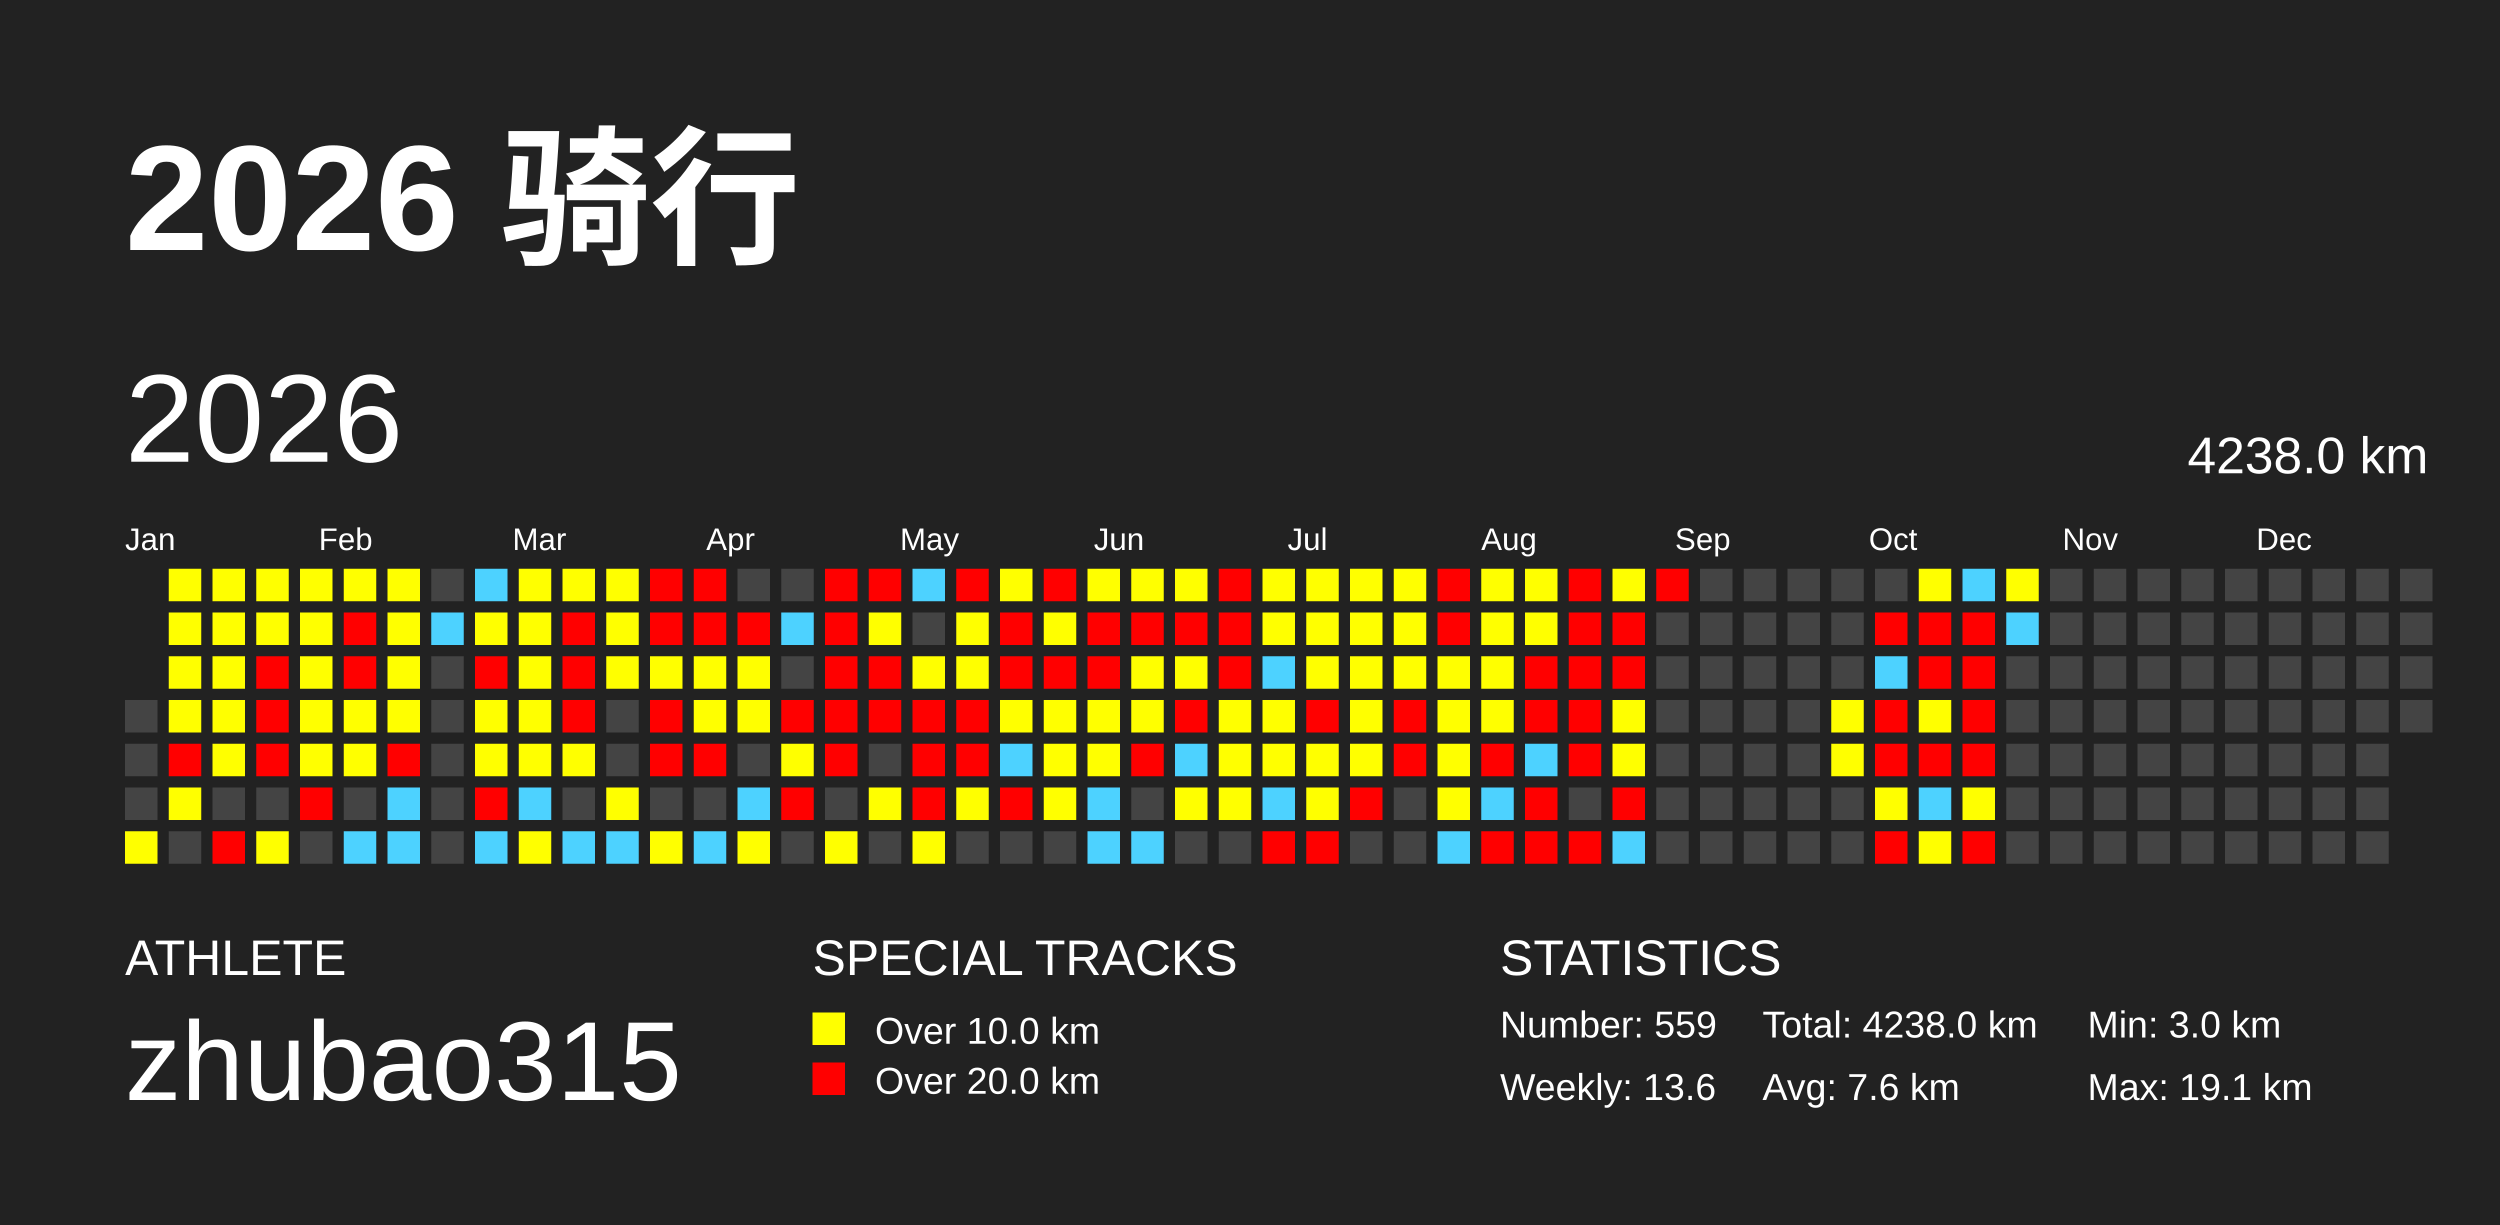
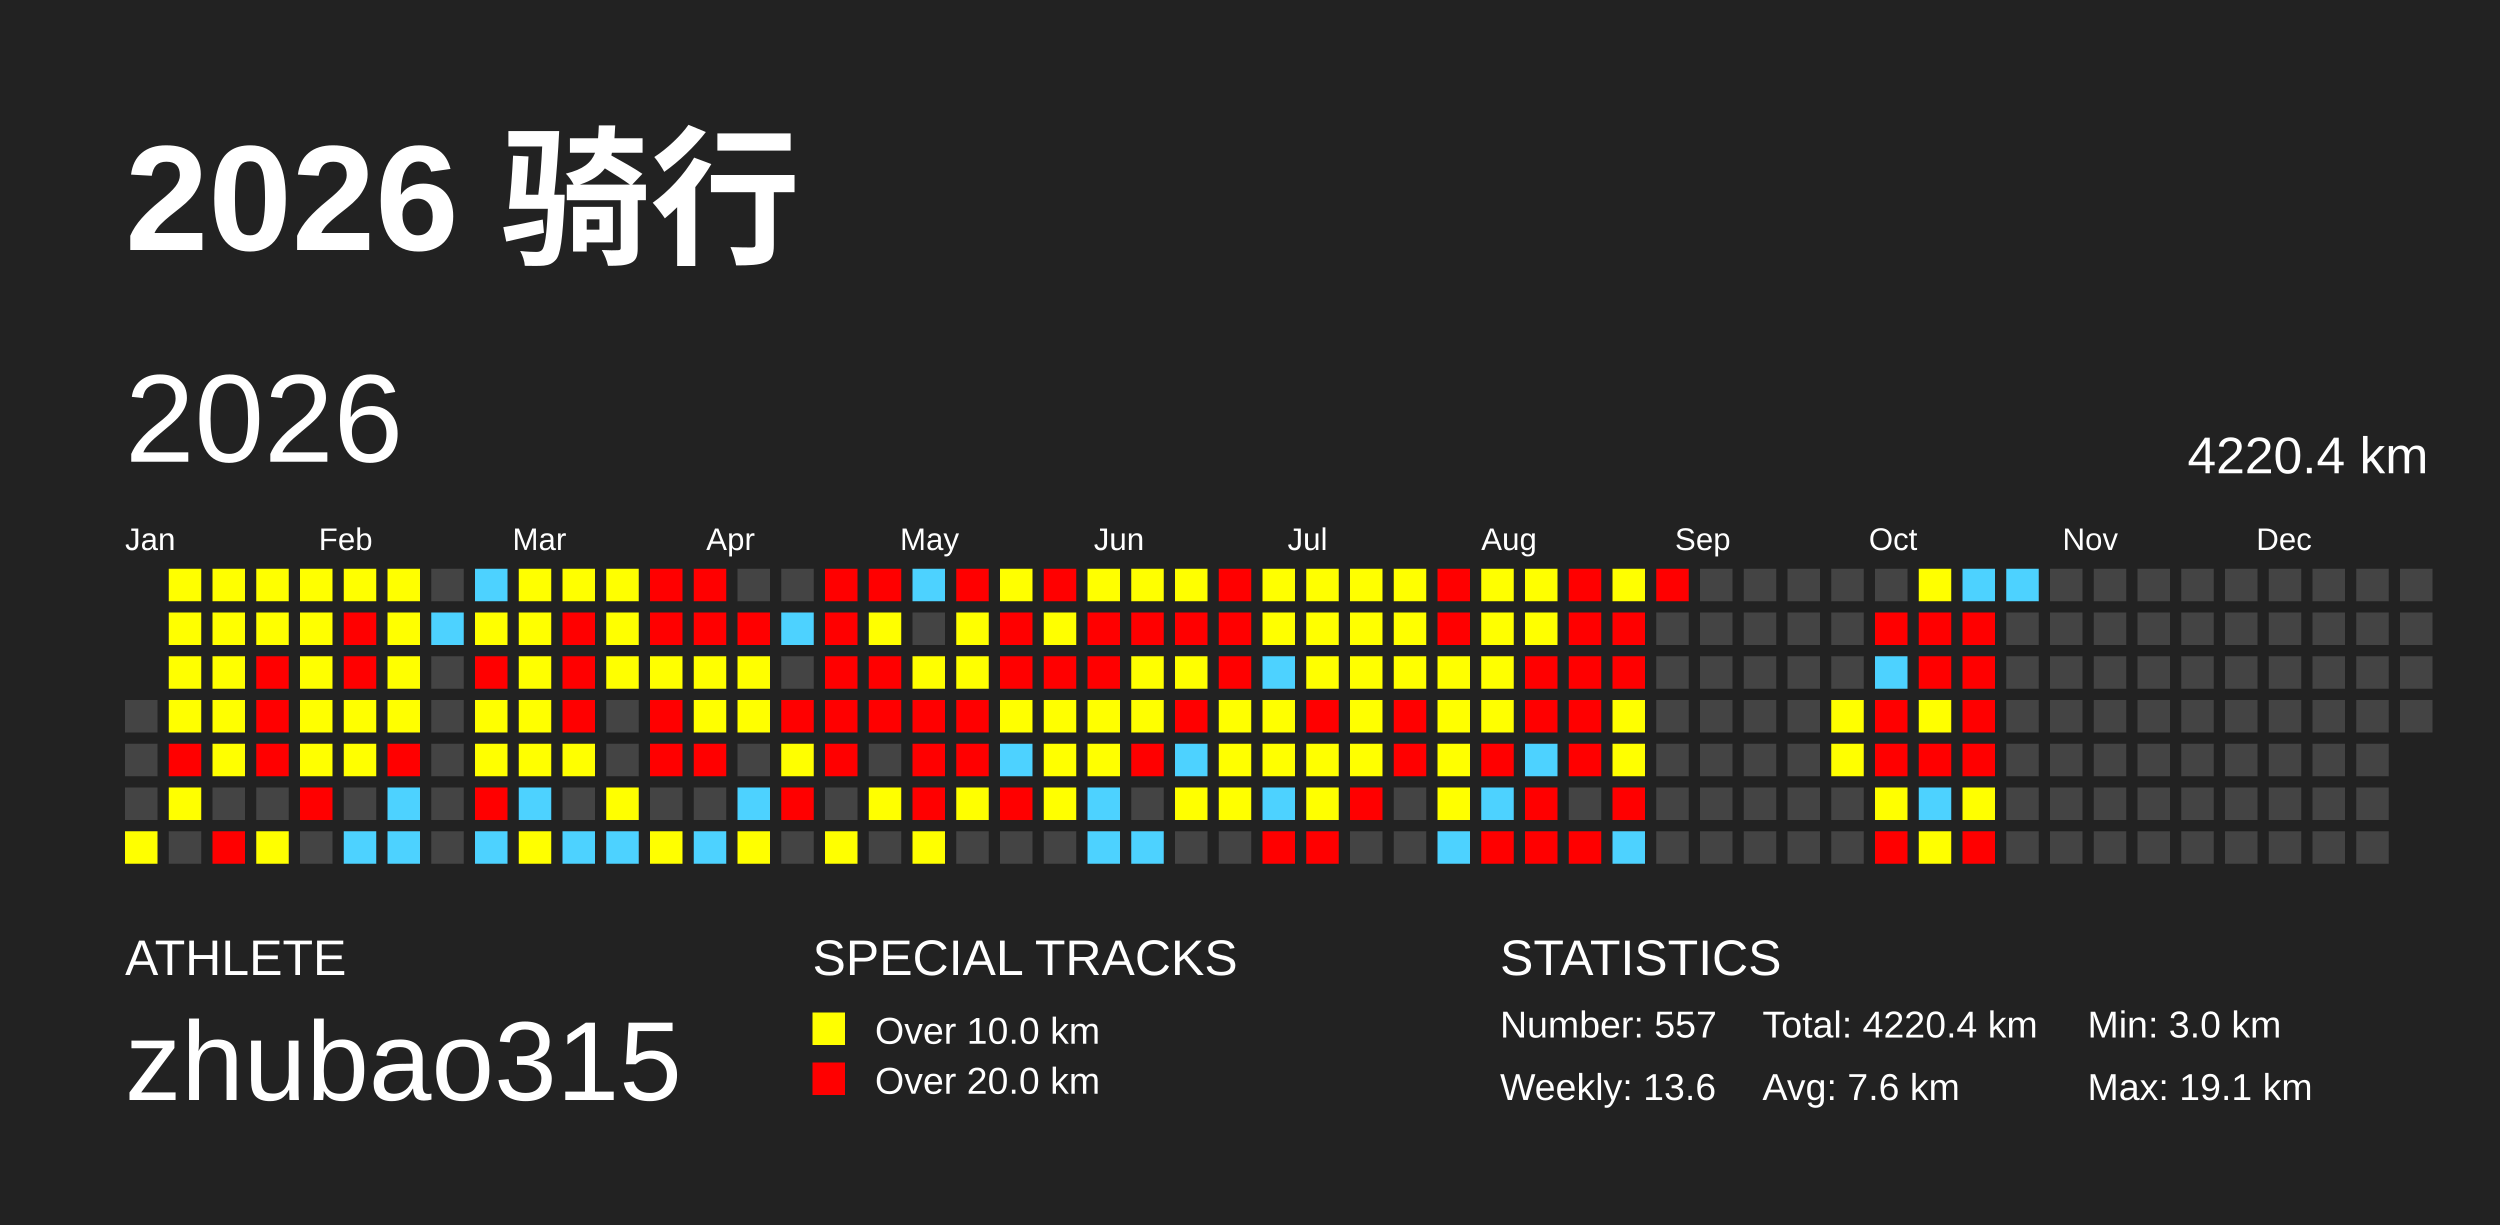
<svg xmlns="http://www.w3.org/2000/svg" baseProfile="full" height="98mm" version="1.1" viewBox="0,0,200,98" width="200mm">
  <defs />
  <rect fill="#222222" height="98" width="200" x="0" y="0" />
  <text fill="#FFFFFF" style="font-size:12px; font-family:Arial; font-weight:bold;" x="10" y="20">2026 骑行</text>
  <text fill="#FFFFFF" style="font-size:4px; font-family:Arial" x="10" y="78">ATHLETE</text>
  <text fill="#FFFFFF" style="font-size:9px; font-family:Arial" x="10" y="88">zhubao315</text>
  <text fill="#FFFFFF" style="font-size:4px; font-family:Arial" x="65" y="78">SPECIAL TRACKS</text>
  <rect fill="yellow" height="2.6" width="2.6" x="65" y="81" />
  <text fill="#FFFFFF" style="font-size:3px; font-family:Arial" x="70" y="83.5">Over 10.0 km</text>
  <rect fill="red" height="2.6" width="2.6" x="65" y="85" />
  <text fill="#FFFFFF" style="font-size:3px; font-family:Arial" x="70" y="87.5">Over 20.0 km</text>
  <text fill="#FFFFFF" style="font-size:4px; font-family:Arial" x="120" y="78">STATISTICS</text>
-   <text fill="#FFFFFF" style="font-size:3px; font-family:Arial" x="120" y="83">Number: 559</text>
+   <text fill="#FFFFFF" style="font-size:3px; font-family:Arial" x="120" y="83">Number: 557</text>
  <text fill="#FFFFFF" style="font-size:3px; font-family:Arial" x="120" y="88">Weekly: 13.6</text>
-   <text fill="#FFFFFF" style="font-size:3px; font-family:Arial" x="141" y="83">Total: 4238.0 km</text>
+   <text fill="#FFFFFF" style="font-size:3px; font-family:Arial" x="141" y="83">Total: 4220.4 km</text>
  <text fill="#FFFFFF" style="font-size:3px; font-family:Arial" x="141" y="88">Avg: 7.6 km</text>
  <text fill="#FFFFFF" style="font-size:3px; font-family:Arial" x="167" y="83">Min: 3.0 km</text>
  <text fill="#FFFFFF" style="font-size:3px; font-family:Arial" x="167" y="88">Max: 19.1 km</text>
  <text dominant-baseline="hanging" fill="#FFFFFF" style="font-size:10.0px; font-family:Arial;" x="10" y="30">2026</text>
-   <text dominant-baseline="hanging" fill="#FFFFFF" style="font-size:4.125px; font-family:Arial;" x="175" y="35">4238.0 km</text>
+   <text dominant-baseline="hanging" fill="#FFFFFF" style="font-size:4.125px; font-family:Arial;" x="175" y="35">4220.4 km</text>
  <text fill="#FFFFFF" style="font-size:2.5px; font-family:Arial" x="10.0" y="44">Jan</text>
  <text fill="#FFFFFF" style="font-size:2.5px; font-family:Arial" x="25.5" y="44">Feb</text>
  <text fill="#FFFFFF" style="font-size:2.5px; font-family:Arial" x="41.0" y="44">Mar</text>
  <text fill="#FFFFFF" style="font-size:2.5px; font-family:Arial" x="56.5" y="44">Apr</text>
  <text fill="#FFFFFF" style="font-size:2.5px; font-family:Arial" x="72.0" y="44">May</text>
  <text fill="#FFFFFF" style="font-size:2.5px; font-family:Arial" x="87.5" y="44">Jun</text>
  <text fill="#FFFFFF" style="font-size:2.5px; font-family:Arial" x="103.0" y="44">Jul</text>
  <text fill="#FFFFFF" style="font-size:2.5px; font-family:Arial" x="118.5" y="44">Aug</text>
  <text fill="#FFFFFF" style="font-size:2.5px; font-family:Arial" x="134.0" y="44">Sep</text>
  <text fill="#FFFFFF" style="font-size:2.5px; font-family:Arial" x="149.5" y="44">Oct</text>
  <text fill="#FFFFFF" style="font-size:2.5px; font-family:Arial" x="165.0" y="44">Nov</text>
  <text fill="#FFFFFF" style="font-size:2.5px; font-family:Arial" x="180.5" y="44">Dec</text>
  <rect fill="#444444" height="2.6" width="2.6" x="10.0" y="56.0" />
  <rect fill="#444444" height="2.6" width="2.6" x="10.0" y="59.5" />
  <rect fill="#444444" height="2.6" width="2.6" x="10.0" y="63.0" />
  <rect fill="yellow" height="2.6" width="2.6" x="10.0" y="66.5" />
  <rect fill="yellow" height="2.6" width="2.6" x="13.5" y="45.5" />
  <rect fill="yellow" height="2.6" width="2.6" x="13.5" y="49.0" />
  <rect fill="yellow" height="2.6" width="2.6" x="13.5" y="52.5" />
  <rect fill="yellow" height="2.6" width="2.6" x="13.5" y="56.0" />
  <rect fill="red" height="2.6" width="2.6" x="13.5" y="59.5" />
  <rect fill="yellow" height="2.6" width="2.6" x="13.5" y="63.0" />
  <rect fill="#444444" height="2.6" width="2.6" x="13.5" y="66.5" />
  <rect fill="yellow" height="2.6" width="2.6" x="17.0" y="45.5" />
  <rect fill="yellow" height="2.6" width="2.6" x="17.0" y="49.0" />
  <rect fill="yellow" height="2.6" width="2.6" x="17.0" y="52.5" />
  <rect fill="yellow" height="2.6" width="2.6" x="17.0" y="56.0" />
  <rect fill="yellow" height="2.6" width="2.6" x="17.0" y="59.5" />
  <rect fill="#444444" height="2.6" width="2.6" x="17.0" y="63.0" />
  <rect fill="red" height="2.6" width="2.6" x="17.0" y="66.5" />
  <rect fill="yellow" height="2.6" width="2.6" x="20.5" y="45.5" />
  <rect fill="yellow" height="2.6" width="2.6" x="20.5" y="49.0" />
  <rect fill="red" height="2.6" width="2.6" x="20.5" y="52.5" />
  <rect fill="red" height="2.6" width="2.6" x="20.5" y="56.0" />
  <rect fill="red" height="2.6" width="2.6" x="20.5" y="59.5" />
  <rect fill="#444444" height="2.6" width="2.6" x="20.5" y="63.0" />
  <rect fill="yellow" height="2.6" width="2.6" x="20.5" y="66.5" />
  <rect fill="yellow" height="2.6" width="2.6" x="24.0" y="45.5" />
  <rect fill="yellow" height="2.6" width="2.6" x="24.0" y="49.0" />
  <rect fill="yellow" height="2.6" width="2.6" x="24.0" y="52.5" />
  <rect fill="yellow" height="2.6" width="2.6" x="24.0" y="56.0" />
  <rect fill="yellow" height="2.6" width="2.6" x="24.0" y="59.5" />
  <rect fill="red" height="2.6" width="2.6" x="24.0" y="63.0" />
  <rect fill="#444444" height="2.6" width="2.6" x="24.0" y="66.5" />
  <rect fill="yellow" height="2.6" width="2.6" x="27.5" y="45.5" />
  <rect fill="red" height="2.6" width="2.6" x="27.5" y="49.0" />
  <rect fill="red" height="2.6" width="2.6" x="27.5" y="52.5" />
  <rect fill="yellow" height="2.6" width="2.6" x="27.5" y="56.0" />
  <rect fill="yellow" height="2.6" width="2.6" x="27.5" y="59.5" />
  <rect fill="#444444" height="2.6" width="2.6" x="27.5" y="63.0" />
  <rect fill="#4DD2FF" height="2.6" width="2.6" x="27.5" y="66.5" />
  <rect fill="yellow" height="2.6" width="2.6" x="31.0" y="45.5" />
  <rect fill="yellow" height="2.6" width="2.6" x="31.0" y="49.0" />
  <rect fill="yellow" height="2.6" width="2.6" x="31.0" y="52.5" />
  <rect fill="yellow" height="2.6" width="2.6" x="31.0" y="56.0" />
  <rect fill="red" height="2.6" width="2.6" x="31.0" y="59.5" />
  <rect fill="#4DD2FF" height="2.6" width="2.6" x="31.0" y="63.0" />
  <rect fill="#4DD2FF" height="2.6" width="2.6" x="31.0" y="66.5" />
  <rect fill="#444444" height="2.6" width="2.6" x="34.5" y="45.5" />
  <rect fill="#4DD2FF" height="2.6" width="2.6" x="34.5" y="49.0" />
  <rect fill="#444444" height="2.6" width="2.6" x="34.5" y="52.5" />
  <rect fill="#444444" height="2.6" width="2.6" x="34.5" y="56.0" />
  <rect fill="#444444" height="2.6" width="2.6" x="34.5" y="59.5" />
  <rect fill="#444444" height="2.6" width="2.6" x="34.5" y="63.0" />
  <rect fill="#444444" height="2.6" width="2.6" x="34.5" y="66.5" />
  <rect fill="#4DD2FF" height="2.6" width="2.6" x="38.0" y="45.5" />
  <rect fill="yellow" height="2.6" width="2.6" x="38.0" y="49.0" />
  <rect fill="red" height="2.6" width="2.6" x="38.0" y="52.5" />
  <rect fill="yellow" height="2.6" width="2.6" x="38.0" y="56.0" />
  <rect fill="yellow" height="2.6" width="2.6" x="38.0" y="59.5" />
  <rect fill="red" height="2.6" width="2.6" x="38.0" y="63.0" />
  <rect fill="#4DD2FF" height="2.6" width="2.6" x="38.0" y="66.5" />
  <rect fill="yellow" height="2.6" width="2.6" x="41.5" y="45.5" />
  <rect fill="yellow" height="2.6" width="2.6" x="41.5" y="49.0" />
  <rect fill="yellow" height="2.6" width="2.6" x="41.5" y="52.5" />
  <rect fill="yellow" height="2.6" width="2.6" x="41.5" y="56.0" />
  <rect fill="yellow" height="2.6" width="2.6" x="41.5" y="59.5" />
  <rect fill="#4DD2FF" height="2.6" width="2.6" x="41.5" y="63.0" />
  <rect fill="yellow" height="2.6" width="2.6" x="41.5" y="66.5" />
  <rect fill="yellow" height="2.6" width="2.6" x="45.0" y="45.5" />
  <rect fill="red" height="2.6" width="2.6" x="45.0" y="49.0" />
  <rect fill="red" height="2.6" width="2.6" x="45.0" y="52.5" />
  <rect fill="red" height="2.6" width="2.6" x="45.0" y="56.0" />
  <rect fill="yellow" height="2.6" width="2.6" x="45.0" y="59.5" />
  <rect fill="#444444" height="2.6" width="2.6" x="45.0" y="63.0" />
  <rect fill="#4DD2FF" height="2.6" width="2.6" x="45.0" y="66.5" />
  <rect fill="yellow" height="2.6" width="2.6" x="48.5" y="45.5" />
  <rect fill="yellow" height="2.6" width="2.6" x="48.5" y="49.0" />
  <rect fill="yellow" height="2.6" width="2.6" x="48.5" y="52.5" />
  <rect fill="#444444" height="2.6" width="2.6" x="48.5" y="56.0" />
  <rect fill="#444444" height="2.6" width="2.6" x="48.5" y="59.5" />
  <rect fill="yellow" height="2.6" width="2.6" x="48.5" y="63.0" />
  <rect fill="#4DD2FF" height="2.6" width="2.6" x="48.5" y="66.5" />
  <rect fill="red" height="2.6" width="2.6" x="52.0" y="45.5" />
  <rect fill="red" height="2.6" width="2.6" x="52.0" y="49.0" />
  <rect fill="yellow" height="2.6" width="2.6" x="52.0" y="52.5" />
  <rect fill="red" height="2.6" width="2.6" x="52.0" y="56.0" />
  <rect fill="red" height="2.6" width="2.6" x="52.0" y="59.5" />
  <rect fill="#444444" height="2.6" width="2.6" x="52.0" y="63.0" />
  <rect fill="yellow" height="2.6" width="2.6" x="52.0" y="66.5" />
  <rect fill="red" height="2.6" width="2.6" x="55.5" y="45.5" />
  <rect fill="red" height="2.6" width="2.6" x="55.5" y="49.0" />
  <rect fill="yellow" height="2.6" width="2.6" x="55.5" y="52.5" />
  <rect fill="yellow" height="2.6" width="2.6" x="55.5" y="56.0" />
  <rect fill="red" height="2.6" width="2.6" x="55.5" y="59.5" />
  <rect fill="#444444" height="2.6" width="2.6" x="55.5" y="63.0" />
  <rect fill="#4DD2FF" height="2.6" width="2.6" x="55.5" y="66.5" />
  <rect fill="#444444" height="2.6" width="2.6" x="59.0" y="45.5" />
  <rect fill="red" height="2.6" width="2.6" x="59.0" y="49.0" />
  <rect fill="yellow" height="2.6" width="2.6" x="59.0" y="52.5" />
  <rect fill="yellow" height="2.6" width="2.6" x="59.0" y="56.0" />
  <rect fill="#444444" height="2.6" width="2.6" x="59.0" y="59.5" />
  <rect fill="#4DD2FF" height="2.6" width="2.6" x="59.0" y="63.0" />
  <rect fill="yellow" height="2.6" width="2.6" x="59.0" y="66.5" />
  <rect fill="#444444" height="2.6" width="2.6" x="62.5" y="45.5" />
  <rect fill="#4DD2FF" height="2.6" width="2.6" x="62.5" y="49.0" />
  <rect fill="#444444" height="2.6" width="2.6" x="62.5" y="52.5" />
  <rect fill="red" height="2.6" width="2.6" x="62.5" y="56.0" />
  <rect fill="yellow" height="2.6" width="2.6" x="62.5" y="59.5" />
  <rect fill="red" height="2.6" width="2.6" x="62.5" y="63.0" />
  <rect fill="#444444" height="2.6" width="2.6" x="62.5" y="66.5" />
  <rect fill="red" height="2.6" width="2.6" x="66.0" y="45.5" />
  <rect fill="red" height="2.6" width="2.6" x="66.0" y="49.0" />
  <rect fill="red" height="2.6" width="2.6" x="66.0" y="52.5" />
  <rect fill="red" height="2.6" width="2.6" x="66.0" y="56.0" />
  <rect fill="red" height="2.6" width="2.6" x="66.0" y="59.5" />
  <rect fill="#444444" height="2.6" width="2.6" x="66.0" y="63.0" />
  <rect fill="yellow" height="2.6" width="2.6" x="66.0" y="66.5" />
  <rect fill="red" height="2.6" width="2.6" x="69.5" y="45.5" />
  <rect fill="yellow" height="2.6" width="2.6" x="69.5" y="49.0" />
  <rect fill="red" height="2.6" width="2.6" x="69.5" y="52.5" />
  <rect fill="red" height="2.6" width="2.6" x="69.5" y="56.0" />
  <rect fill="#444444" height="2.6" width="2.6" x="69.5" y="59.5" />
  <rect fill="yellow" height="2.6" width="2.6" x="69.5" y="63.0" />
  <rect fill="#444444" height="2.6" width="2.6" x="69.5" y="66.5" />
  <rect fill="#4DD2FF" height="2.6" width="2.6" x="73.0" y="45.5" />
  <rect fill="#444444" height="2.6" width="2.6" x="73.0" y="49.0" />
  <rect fill="yellow" height="2.6" width="2.6" x="73.0" y="52.5" />
  <rect fill="red" height="2.6" width="2.6" x="73.0" y="56.0" />
  <rect fill="red" height="2.6" width="2.6" x="73.0" y="59.5" />
  <rect fill="red" height="2.6" width="2.6" x="73.0" y="63.0" />
  <rect fill="yellow" height="2.6" width="2.6" x="73.0" y="66.5" />
  <rect fill="red" height="2.6" width="2.6" x="76.5" y="45.5" />
  <rect fill="yellow" height="2.6" width="2.6" x="76.5" y="49.0" />
  <rect fill="yellow" height="2.6" width="2.6" x="76.5" y="52.5" />
  <rect fill="red" height="2.6" width="2.6" x="76.5" y="56.0" />
  <rect fill="red" height="2.6" width="2.6" x="76.5" y="59.5" />
  <rect fill="yellow" height="2.6" width="2.6" x="76.5" y="63.0" />
  <rect fill="#444444" height="2.6" width="2.6" x="76.5" y="66.5" />
  <rect fill="yellow" height="2.6" width="2.6" x="80.0" y="45.5" />
  <rect fill="red" height="2.6" width="2.6" x="80.0" y="49.0" />
  <rect fill="red" height="2.6" width="2.6" x="80.0" y="52.5" />
  <rect fill="yellow" height="2.6" width="2.6" x="80.0" y="56.0" />
  <rect fill="#4DD2FF" height="2.6" width="2.6" x="80.0" y="59.5" />
  <rect fill="red" height="2.6" width="2.6" x="80.0" y="63.0" />
  <rect fill="#444444" height="2.6" width="2.6" x="80.0" y="66.5" />
  <rect fill="red" height="2.6" width="2.6" x="83.5" y="45.5" />
  <rect fill="yellow" height="2.6" width="2.6" x="83.5" y="49.0" />
  <rect fill="red" height="2.6" width="2.6" x="83.5" y="52.5" />
  <rect fill="yellow" height="2.6" width="2.6" x="83.5" y="56.0" />
  <rect fill="yellow" height="2.6" width="2.6" x="83.5" y="59.5" />
  <rect fill="yellow" height="2.6" width="2.6" x="83.5" y="63.0" />
  <rect fill="#444444" height="2.6" width="2.6" x="83.5" y="66.5" />
  <rect fill="yellow" height="2.6" width="2.6" x="87.0" y="45.5" />
  <rect fill="red" height="2.6" width="2.6" x="87.0" y="49.0" />
  <rect fill="red" height="2.6" width="2.6" x="87.0" y="52.5" />
  <rect fill="yellow" height="2.6" width="2.6" x="87.0" y="56.0" />
  <rect fill="yellow" height="2.6" width="2.6" x="87.0" y="59.5" />
  <rect fill="#4DD2FF" height="2.6" width="2.6" x="87.0" y="63.0" />
  <rect fill="#4DD2FF" height="2.6" width="2.6" x="87.0" y="66.5" />
  <rect fill="yellow" height="2.6" width="2.6" x="90.5" y="45.5" />
  <rect fill="red" height="2.6" width="2.6" x="90.5" y="49.0" />
  <rect fill="yellow" height="2.6" width="2.6" x="90.5" y="52.5" />
  <rect fill="yellow" height="2.6" width="2.6" x="90.5" y="56.0" />
  <rect fill="red" height="2.6" width="2.6" x="90.5" y="59.5" />
  <rect fill="#444444" height="2.6" width="2.6" x="90.5" y="63.0" />
  <rect fill="#4DD2FF" height="2.6" width="2.6" x="90.5" y="66.5" />
  <rect fill="yellow" height="2.6" width="2.6" x="94.0" y="45.5" />
  <rect fill="red" height="2.6" width="2.6" x="94.0" y="49.0" />
  <rect fill="yellow" height="2.6" width="2.6" x="94.0" y="52.5" />
  <rect fill="red" height="2.6" width="2.6" x="94.0" y="56.0" />
  <rect fill="#4DD2FF" height="2.6" width="2.6" x="94.0" y="59.5" />
  <rect fill="yellow" height="2.6" width="2.6" x="94.0" y="63.0" />
  <rect fill="#444444" height="2.6" width="2.6" x="94.0" y="66.5" />
  <rect fill="red" height="2.6" width="2.6" x="97.5" y="45.5" />
  <rect fill="red" height="2.6" width="2.6" x="97.5" y="49.0" />
  <rect fill="red" height="2.6" width="2.6" x="97.5" y="52.5" />
  <rect fill="yellow" height="2.6" width="2.6" x="97.5" y="56.0" />
  <rect fill="yellow" height="2.6" width="2.6" x="97.5" y="59.5" />
  <rect fill="yellow" height="2.6" width="2.6" x="97.5" y="63.0" />
  <rect fill="#444444" height="2.6" width="2.6" x="97.5" y="66.5" />
  <rect fill="yellow" height="2.6" width="2.6" x="101.0" y="45.5" />
  <rect fill="yellow" height="2.6" width="2.6" x="101.0" y="49.0" />
  <rect fill="#4DD2FF" height="2.6" width="2.6" x="101.0" y="52.5" />
  <rect fill="yellow" height="2.6" width="2.6" x="101.0" y="56.0" />
  <rect fill="yellow" height="2.6" width="2.6" x="101.0" y="59.5" />
  <rect fill="#4DD2FF" height="2.6" width="2.6" x="101.0" y="63.0" />
  <rect fill="red" height="2.6" width="2.6" x="101.0" y="66.5" />
  <rect fill="yellow" height="2.6" width="2.6" x="104.5" y="45.5" />
  <rect fill="yellow" height="2.6" width="2.6" x="104.5" y="49.0" />
  <rect fill="yellow" height="2.6" width="2.6" x="104.5" y="52.5" />
  <rect fill="red" height="2.6" width="2.6" x="104.5" y="56.0" />
  <rect fill="yellow" height="2.6" width="2.6" x="104.5" y="59.5" />
  <rect fill="yellow" height="2.6" width="2.6" x="104.5" y="63.0" />
  <rect fill="red" height="2.6" width="2.6" x="104.5" y="66.5" />
  <rect fill="yellow" height="2.6" width="2.6" x="108.0" y="45.5" />
  <rect fill="yellow" height="2.6" width="2.6" x="108.0" y="49.0" />
  <rect fill="yellow" height="2.6" width="2.6" x="108.0" y="52.5" />
  <rect fill="yellow" height="2.6" width="2.6" x="108.0" y="56.0" />
  <rect fill="yellow" height="2.6" width="2.6" x="108.0" y="59.5" />
  <rect fill="red" height="2.6" width="2.6" x="108.0" y="63.0" />
  <rect fill="#444444" height="2.6" width="2.6" x="108.0" y="66.5" />
  <rect fill="yellow" height="2.6" width="2.6" x="111.5" y="45.5" />
  <rect fill="yellow" height="2.6" width="2.6" x="111.5" y="49.0" />
  <rect fill="yellow" height="2.6" width="2.6" x="111.5" y="52.5" />
  <rect fill="red" height="2.6" width="2.6" x="111.5" y="56.0" />
  <rect fill="red" height="2.6" width="2.6" x="111.5" y="59.5" />
  <rect fill="#444444" height="2.6" width="2.6" x="111.5" y="63.0" />
  <rect fill="#444444" height="2.6" width="2.6" x="111.5" y="66.5" />
  <rect fill="red" height="2.6" width="2.6" x="115.0" y="45.5" />
  <rect fill="red" height="2.6" width="2.6" x="115.0" y="49.0" />
  <rect fill="yellow" height="2.6" width="2.6" x="115.0" y="52.5" />
  <rect fill="yellow" height="2.6" width="2.6" x="115.0" y="56.0" />
  <rect fill="yellow" height="2.6" width="2.6" x="115.0" y="59.5" />
  <rect fill="yellow" height="2.6" width="2.6" x="115.0" y="63.0" />
  <rect fill="#4DD2FF" height="2.6" width="2.6" x="115.0" y="66.5" />
  <rect fill="yellow" height="2.6" width="2.6" x="118.5" y="45.5" />
  <rect fill="yellow" height="2.6" width="2.6" x="118.5" y="49.0" />
  <rect fill="yellow" height="2.6" width="2.6" x="118.5" y="52.5" />
  <rect fill="yellow" height="2.6" width="2.6" x="118.5" y="56.0" />
  <rect fill="red" height="2.6" width="2.6" x="118.5" y="59.5" />
  <rect fill="#4DD2FF" height="2.6" width="2.6" x="118.5" y="63.0" />
  <rect fill="red" height="2.6" width="2.6" x="118.5" y="66.5" />
  <rect fill="yellow" height="2.6" width="2.6" x="122.0" y="45.5" />
  <rect fill="yellow" height="2.6" width="2.6" x="122.0" y="49.0" />
  <rect fill="red" height="2.6" width="2.6" x="122.0" y="52.5" />
  <rect fill="red" height="2.6" width="2.6" x="122.0" y="56.0" />
  <rect fill="#4DD2FF" height="2.6" width="2.6" x="122.0" y="59.5" />
  <rect fill="red" height="2.6" width="2.6" x="122.0" y="63.0" />
  <rect fill="red" height="2.6" width="2.6" x="122.0" y="66.5" />
  <rect fill="red" height="2.6" width="2.6" x="125.5" y="45.5" />
  <rect fill="red" height="2.6" width="2.6" x="125.5" y="49.0" />
  <rect fill="red" height="2.6" width="2.6" x="125.5" y="52.5" />
  <rect fill="red" height="2.6" width="2.6" x="125.5" y="56.0" />
  <rect fill="red" height="2.6" width="2.6" x="125.5" y="59.5" />
  <rect fill="#444444" height="2.6" width="2.6" x="125.5" y="63.0" />
  <rect fill="red" height="2.6" width="2.6" x="125.5" y="66.5" />
  <rect fill="yellow" height="2.6" width="2.6" x="129.0" y="45.5" />
  <rect fill="red" height="2.6" width="2.6" x="129.0" y="49.0" />
  <rect fill="red" height="2.6" width="2.6" x="129.0" y="52.5" />
  <rect fill="yellow" height="2.6" width="2.6" x="129.0" y="56.0" />
  <rect fill="yellow" height="2.6" width="2.6" x="129.0" y="59.5" />
  <rect fill="red" height="2.6" width="2.6" x="129.0" y="63.0" />
  <rect fill="#4DD2FF" height="2.6" width="2.6" x="129.0" y="66.5" />
  <rect fill="red" height="2.6" width="2.6" x="132.5" y="45.5" />
  <rect fill="#444444" height="2.6" width="2.6" x="132.5" y="49.0" />
  <rect fill="#444444" height="2.6" width="2.6" x="132.5" y="52.5" />
  <rect fill="#444444" height="2.6" width="2.6" x="132.5" y="56.0" />
  <rect fill="#444444" height="2.6" width="2.6" x="132.5" y="59.5" />
  <rect fill="#444444" height="2.6" width="2.6" x="132.5" y="63.0" />
  <rect fill="#444444" height="2.6" width="2.6" x="132.5" y="66.5" />
  <rect fill="#444444" height="2.6" width="2.6" x="136.0" y="45.5" />
  <rect fill="#444444" height="2.6" width="2.6" x="136.0" y="49.0" />
  <rect fill="#444444" height="2.6" width="2.6" x="136.0" y="52.5" />
  <rect fill="#444444" height="2.6" width="2.6" x="136.0" y="56.0" />
  <rect fill="#444444" height="2.6" width="2.6" x="136.0" y="59.5" />
  <rect fill="#444444" height="2.6" width="2.6" x="136.0" y="63.0" />
  <rect fill="#444444" height="2.6" width="2.6" x="136.0" y="66.5" />
  <rect fill="#444444" height="2.6" width="2.6" x="139.5" y="45.5" />
  <rect fill="#444444" height="2.6" width="2.6" x="139.5" y="49.0" />
  <rect fill="#444444" height="2.6" width="2.6" x="139.5" y="52.5" />
  <rect fill="#444444" height="2.6" width="2.6" x="139.5" y="56.0" />
  <rect fill="#444444" height="2.6" width="2.6" x="139.5" y="59.5" />
  <rect fill="#444444" height="2.6" width="2.6" x="139.5" y="63.0" />
  <rect fill="#444444" height="2.6" width="2.6" x="139.5" y="66.5" />
  <rect fill="#444444" height="2.6" width="2.6" x="143.0" y="45.5" />
  <rect fill="#444444" height="2.6" width="2.6" x="143.0" y="49.0" />
  <rect fill="#444444" height="2.6" width="2.6" x="143.0" y="52.5" />
  <rect fill="#444444" height="2.6" width="2.6" x="143.0" y="56.0" />
  <rect fill="#444444" height="2.6" width="2.6" x="143.0" y="59.5" />
  <rect fill="#444444" height="2.6" width="2.6" x="143.0" y="63.0" />
  <rect fill="#444444" height="2.6" width="2.6" x="143.0" y="66.5" />
  <rect fill="#444444" height="2.6" width="2.6" x="146.5" y="45.5" />
  <rect fill="#444444" height="2.6" width="2.6" x="146.5" y="49.0" />
  <rect fill="#444444" height="2.6" width="2.6" x="146.5" y="52.5" />
  <rect fill="yellow" height="2.6" width="2.6" x="146.5" y="56.0" />
  <rect fill="yellow" height="2.6" width="2.6" x="146.5" y="59.5" />
  <rect fill="#444444" height="2.6" width="2.6" x="146.5" y="63.0" />
  <rect fill="#444444" height="2.6" width="2.6" x="146.5" y="66.5" />
  <rect fill="#444444" height="2.6" width="2.6" x="150.0" y="45.5" />
  <rect fill="red" height="2.6" width="2.6" x="150.0" y="49.0" />
  <rect fill="#4DD2FF" height="2.6" width="2.6" x="150.0" y="52.5" />
  <rect fill="red" height="2.6" width="2.6" x="150.0" y="56.0" />
  <rect fill="red" height="2.6" width="2.6" x="150.0" y="59.5" />
  <rect fill="yellow" height="2.6" width="2.6" x="150.0" y="63.0" />
  <rect fill="red" height="2.6" width="2.6" x="150.0" y="66.5" />
  <rect fill="yellow" height="2.6" width="2.6" x="153.5" y="45.5" />
  <rect fill="red" height="2.6" width="2.6" x="153.5" y="49.0" />
  <rect fill="red" height="2.6" width="2.6" x="153.5" y="52.5" />
  <rect fill="yellow" height="2.6" width="2.6" x="153.5" y="56.0" />
  <rect fill="red" height="2.6" width="2.6" x="153.5" y="59.5" />
  <rect fill="#4DD2FF" height="2.6" width="2.6" x="153.5" y="63.0" />
  <rect fill="yellow" height="2.6" width="2.6" x="153.5" y="66.5" />
  <rect fill="#4DD2FF" height="2.6" width="2.6" x="157.0" y="45.5" />
  <rect fill="red" height="2.6" width="2.6" x="157.0" y="49.0" />
  <rect fill="red" height="2.6" width="2.6" x="157.0" y="52.5" />
  <rect fill="red" height="2.6" width="2.6" x="157.0" y="56.0" />
  <rect fill="red" height="2.6" width="2.6" x="157.0" y="59.5" />
  <rect fill="yellow" height="2.6" width="2.6" x="157.0" y="63.0" />
  <rect fill="red" height="2.6" width="2.6" x="157.0" y="66.5" />
-   <rect fill="yellow" height="2.6" width="2.6" x="160.5" y="45.5" />
-   <rect fill="#4DD2FF" height="2.6" width="2.6" x="160.5" y="49.0" />
+   <rect fill="#4DD2FF" height="2.6" width="2.6" x="160.5" y="45.5" />
+   <rect fill="#444444" height="2.6" width="2.6" x="160.5" y="49.0" />
  <rect fill="#444444" height="2.6" width="2.6" x="160.5" y="52.5" />
  <rect fill="#444444" height="2.6" width="2.6" x="160.5" y="56.0" />
  <rect fill="#444444" height="2.6" width="2.6" x="160.5" y="59.5" />
  <rect fill="#444444" height="2.6" width="2.6" x="160.5" y="63.0" />
  <rect fill="#444444" height="2.6" width="2.6" x="160.5" y="66.5" />
  <rect fill="#444444" height="2.6" width="2.6" x="164.0" y="45.5" />
  <rect fill="#444444" height="2.6" width="2.6" x="164.0" y="49.0" />
  <rect fill="#444444" height="2.6" width="2.6" x="164.0" y="52.5" />
  <rect fill="#444444" height="2.6" width="2.6" x="164.0" y="56.0" />
  <rect fill="#444444" height="2.6" width="2.6" x="164.0" y="59.5" />
  <rect fill="#444444" height="2.6" width="2.6" x="164.0" y="63.0" />
  <rect fill="#444444" height="2.6" width="2.6" x="164.0" y="66.5" />
  <rect fill="#444444" height="2.6" width="2.6" x="167.5" y="45.5" />
  <rect fill="#444444" height="2.6" width="2.6" x="167.5" y="49.0" />
  <rect fill="#444444" height="2.6" width="2.6" x="167.5" y="52.5" />
  <rect fill="#444444" height="2.6" width="2.6" x="167.5" y="56.0" />
  <rect fill="#444444" height="2.6" width="2.6" x="167.5" y="59.5" />
  <rect fill="#444444" height="2.6" width="2.6" x="167.5" y="63.0" />
  <rect fill="#444444" height="2.6" width="2.6" x="167.5" y="66.5" />
  <rect fill="#444444" height="2.6" width="2.6" x="171.0" y="45.5" />
  <rect fill="#444444" height="2.6" width="2.6" x="171.0" y="49.0" />
  <rect fill="#444444" height="2.6" width="2.6" x="171.0" y="52.5" />
  <rect fill="#444444" height="2.6" width="2.6" x="171.0" y="56.0" />
  <rect fill="#444444" height="2.6" width="2.6" x="171.0" y="59.5" />
  <rect fill="#444444" height="2.6" width="2.6" x="171.0" y="63.0" />
  <rect fill="#444444" height="2.6" width="2.6" x="171.0" y="66.5" />
  <rect fill="#444444" height="2.6" width="2.6" x="174.5" y="45.5" />
  <rect fill="#444444" height="2.6" width="2.6" x="174.5" y="49.0" />
  <rect fill="#444444" height="2.6" width="2.6" x="174.5" y="52.5" />
  <rect fill="#444444" height="2.6" width="2.6" x="174.5" y="56.0" />
  <rect fill="#444444" height="2.6" width="2.6" x="174.5" y="59.5" />
  <rect fill="#444444" height="2.6" width="2.6" x="174.5" y="63.0" />
  <rect fill="#444444" height="2.6" width="2.6" x="174.5" y="66.5" />
  <rect fill="#444444" height="2.6" width="2.6" x="178.0" y="45.5" />
  <rect fill="#444444" height="2.6" width="2.6" x="178.0" y="49.0" />
  <rect fill="#444444" height="2.6" width="2.6" x="178.0" y="52.5" />
  <rect fill="#444444" height="2.6" width="2.6" x="178.0" y="56.0" />
  <rect fill="#444444" height="2.6" width="2.6" x="178.0" y="59.5" />
  <rect fill="#444444" height="2.6" width="2.6" x="178.0" y="63.0" />
  <rect fill="#444444" height="2.6" width="2.6" x="178.0" y="66.5" />
  <rect fill="#444444" height="2.6" width="2.6" x="181.5" y="45.5" />
  <rect fill="#444444" height="2.6" width="2.6" x="181.5" y="49.0" />
  <rect fill="#444444" height="2.6" width="2.6" x="181.5" y="52.5" />
  <rect fill="#444444" height="2.6" width="2.6" x="181.5" y="56.0" />
  <rect fill="#444444" height="2.6" width="2.6" x="181.5" y="59.5" />
  <rect fill="#444444" height="2.6" width="2.6" x="181.5" y="63.0" />
  <rect fill="#444444" height="2.6" width="2.6" x="181.5" y="66.5" />
  <rect fill="#444444" height="2.6" width="2.6" x="185.0" y="45.5" />
  <rect fill="#444444" height="2.6" width="2.6" x="185.0" y="49.0" />
  <rect fill="#444444" height="2.6" width="2.6" x="185.0" y="52.5" />
  <rect fill="#444444" height="2.6" width="2.6" x="185.0" y="56.0" />
  <rect fill="#444444" height="2.6" width="2.6" x="185.0" y="59.5" />
  <rect fill="#444444" height="2.6" width="2.6" x="185.0" y="63.0" />
  <rect fill="#444444" height="2.6" width="2.6" x="185.0" y="66.5" />
  <rect fill="#444444" height="2.6" width="2.6" x="188.5" y="45.5" />
  <rect fill="#444444" height="2.6" width="2.6" x="188.5" y="49.0" />
  <rect fill="#444444" height="2.6" width="2.6" x="188.5" y="52.5" />
  <rect fill="#444444" height="2.6" width="2.6" x="188.5" y="56.0" />
  <rect fill="#444444" height="2.6" width="2.6" x="188.5" y="59.5" />
  <rect fill="#444444" height="2.6" width="2.6" x="188.5" y="63.0" />
  <rect fill="#444444" height="2.6" width="2.6" x="188.5" y="66.5" />
  <rect fill="#444444" height="2.6" width="2.6" x="192.0" y="45.5" />
  <rect fill="#444444" height="2.6" width="2.6" x="192.0" y="49.0" />
  <rect fill="#444444" height="2.6" width="2.6" x="192.0" y="52.5" />
  <rect fill="#444444" height="2.6" width="2.6" x="192.0" y="56.0" />
</svg>
